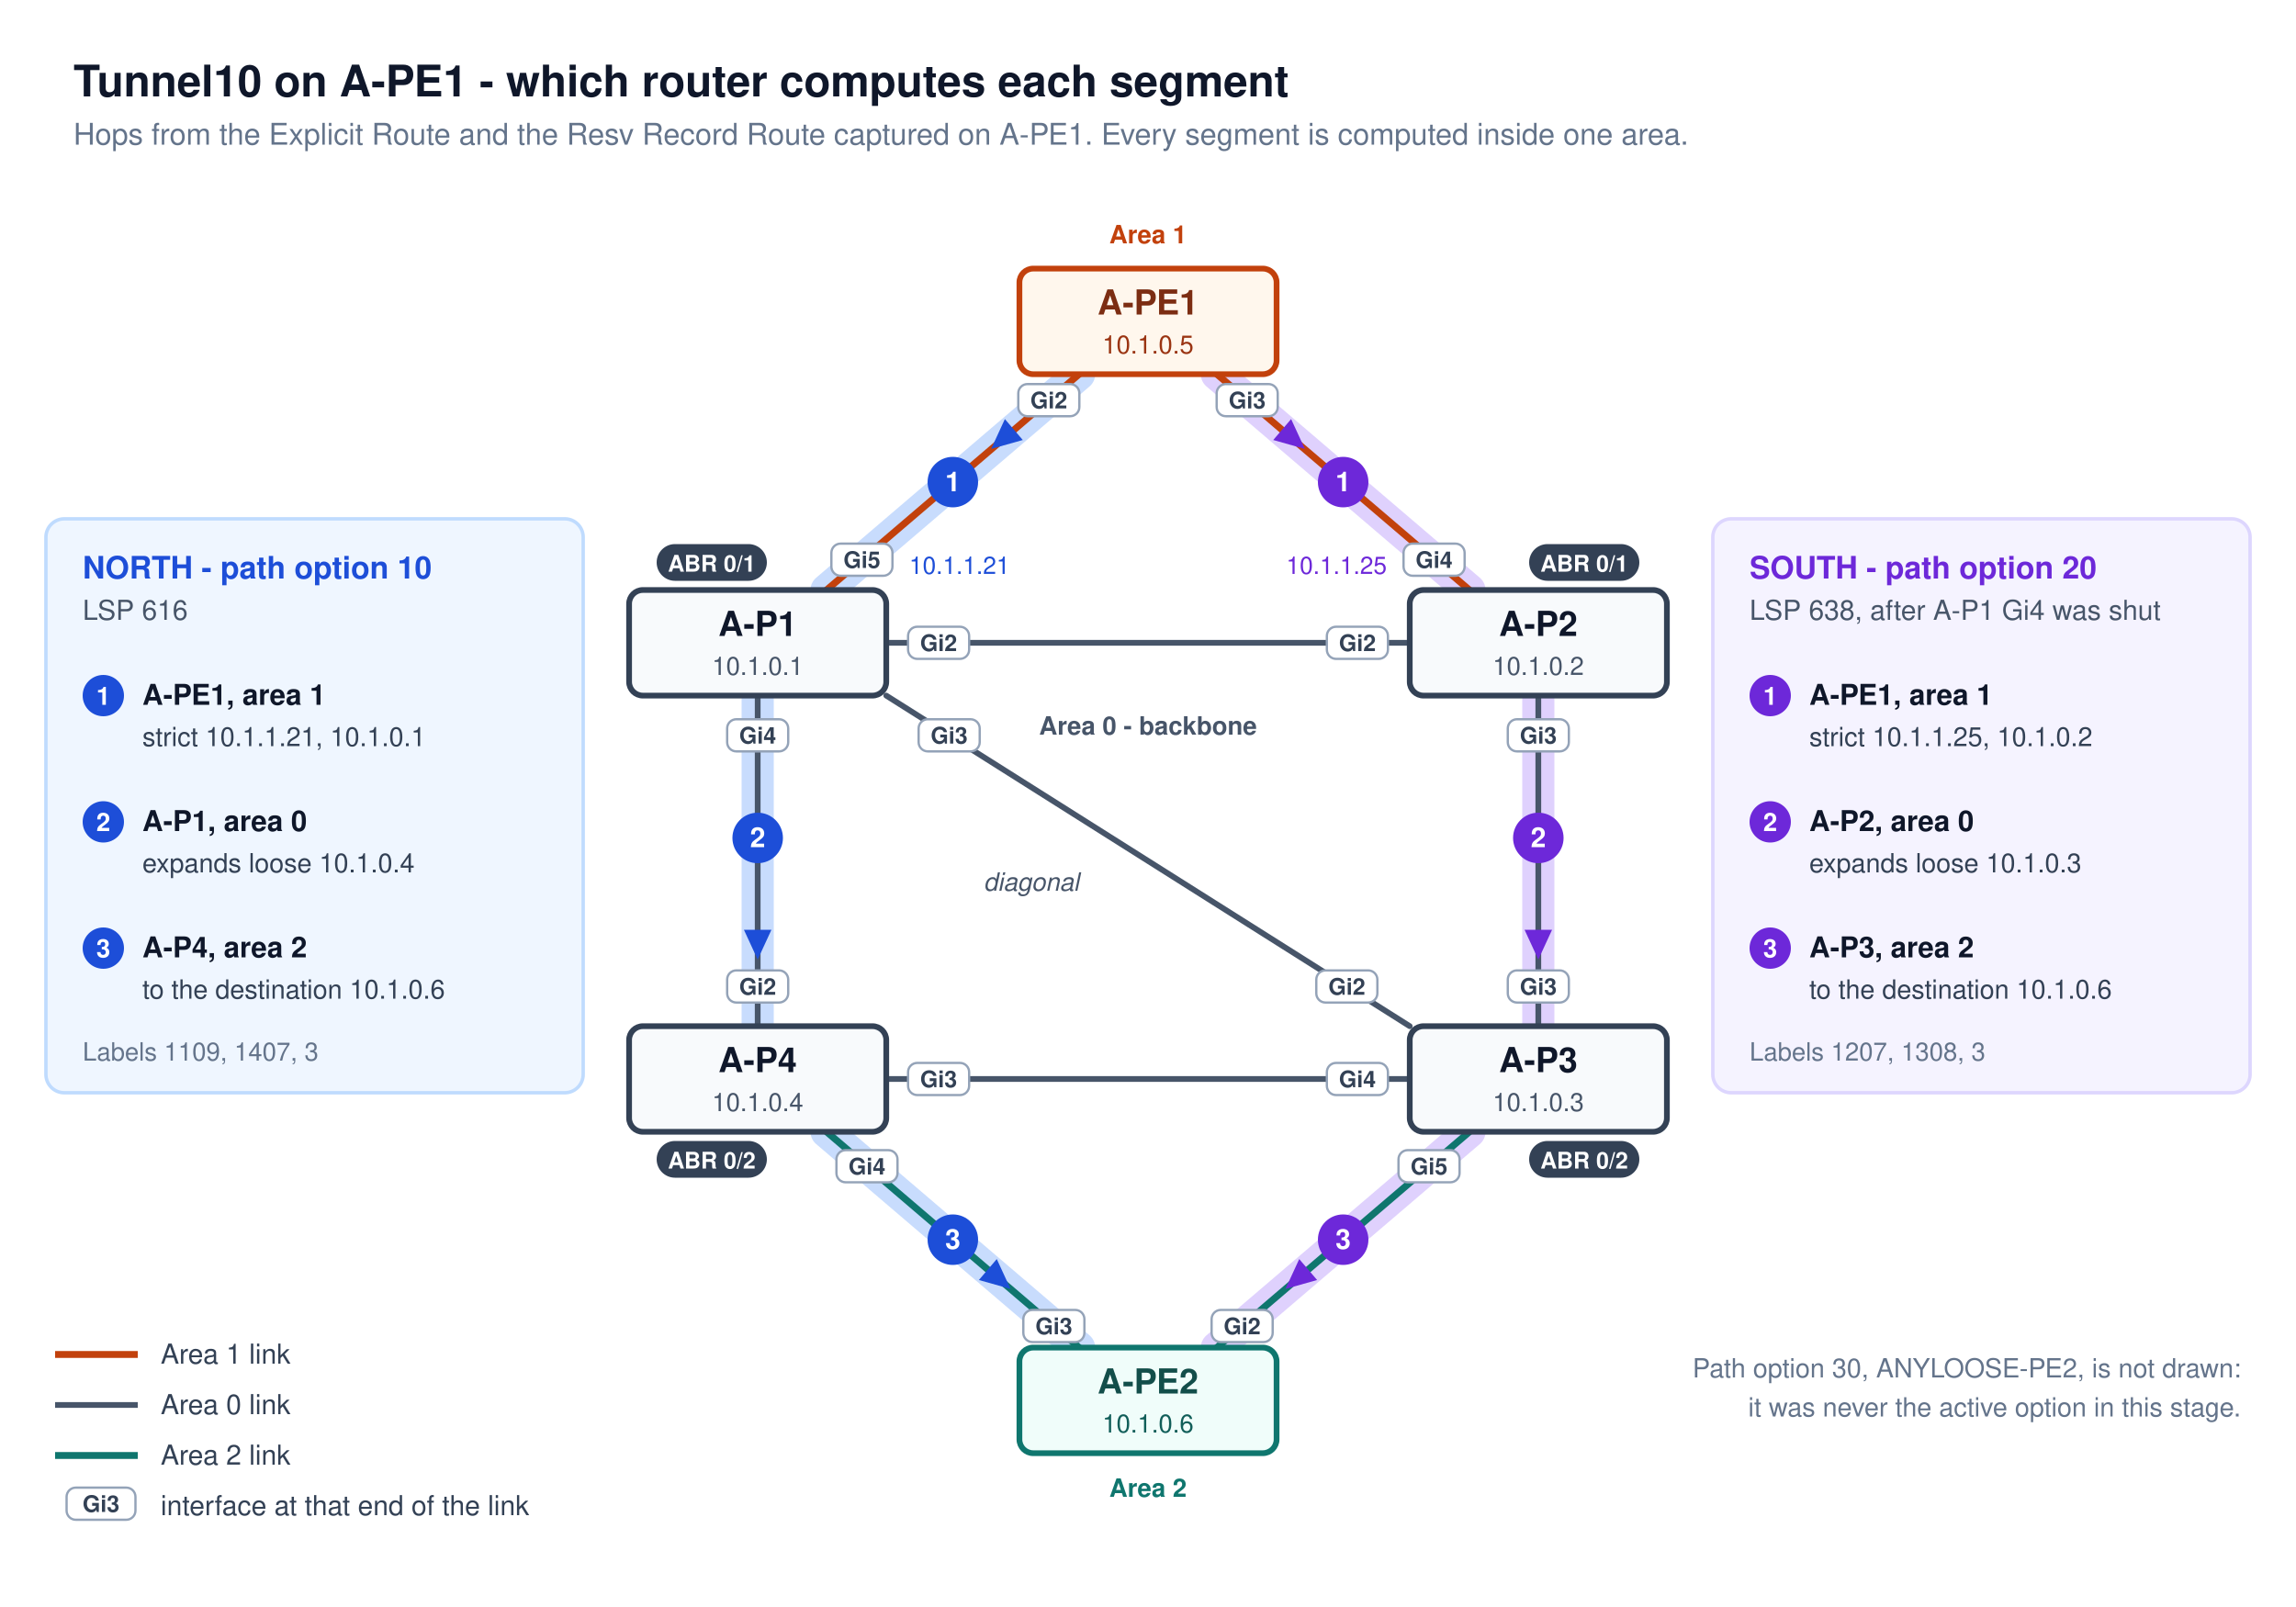
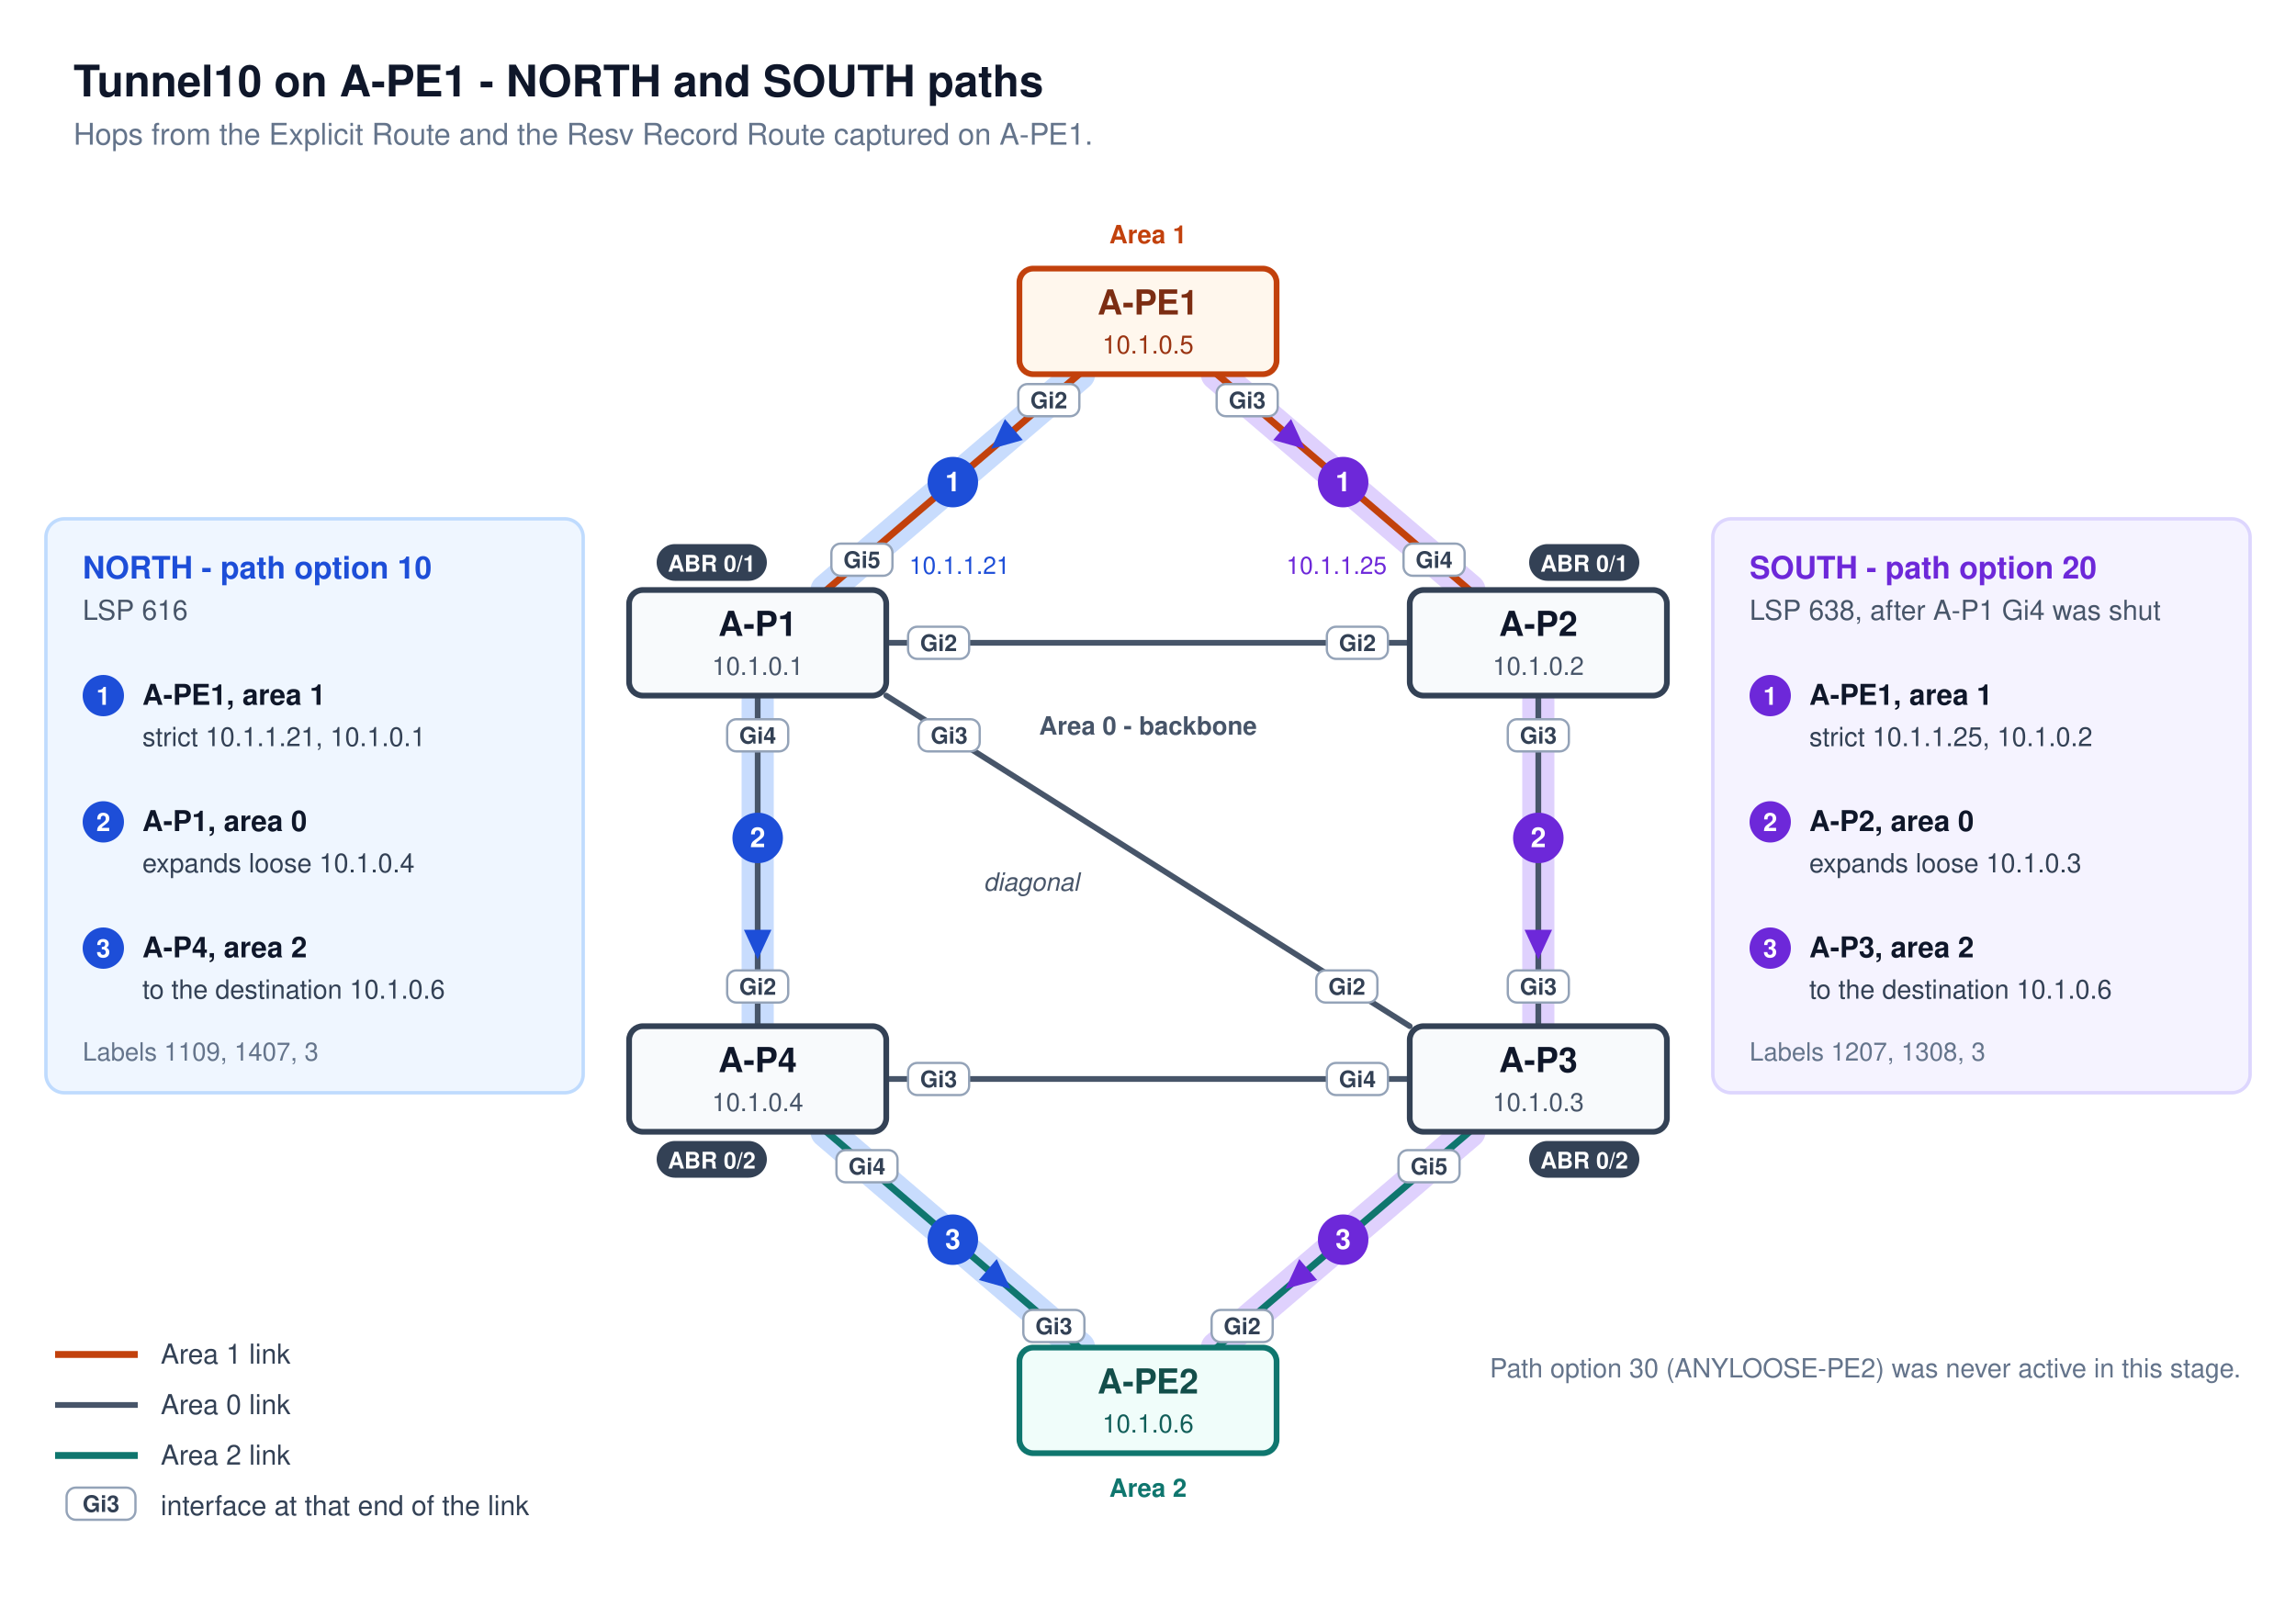
<svg xmlns="http://www.w3.org/2000/svg" viewBox="0 0 1000 700" width="1000" height="700" font-family="-apple-system, BlinkMacSystemFont, 'Segoe UI', Helvetica, Arial, sans-serif">
  <rect width="1000" height="700" fill="#ffffff" />
-   <text x="32" y="42" font-size="19" font-weight="700" fill="#0f172a">Tunnel10 on A-PE1 - which router computes each segment</text>
-   <text x="32" y="63" font-size="13" fill="#64748b">Hops from the Explicit Route and the Resv Record Route captured on A-PE1. Every segment is computed inside one area.</text>
+   <text x="32" y="42" font-size="19" font-weight="700" fill="#0f172a">Tunnel10 on A-PE1 - NORTH and SOUTH paths</text>
+   <text x="32" y="63" font-size="13" fill="#64748b">Hops from the Explicit Route and the Resv Record Route captured on A-PE1.</text>
  <g stroke-linecap="round" fill="none" stroke-width="14" stroke-opacity="0.28">
    <line x1="470" y1="163" x2="360" y2="257" stroke="#3b82f6" />
    <line x1="330" y1="303" x2="330" y2="447" stroke="#3b82f6" />
    <line x1="360" y1="493" x2="470" y2="587" stroke="#3b82f6" />
    <line x1="530" y1="163" x2="640" y2="257" stroke="#8b5cf6" />
    <line x1="670" y1="303" x2="670" y2="447" stroke="#8b5cf6" />
    <line x1="640" y1="493" x2="530" y2="587" stroke="#8b5cf6" />
  </g>
  <g stroke-linecap="round" fill="none">
    <line x1="386" y1="280" x2="614" y2="280" stroke="#475569" stroke-width="2.5" />
    <line x1="330" y1="303" x2="330" y2="447" stroke="#475569" stroke-width="2.5" />
    <line x1="670" y1="303" x2="670" y2="447" stroke="#475569" stroke-width="2.5" />
    <line x1="386" y1="470" x2="614" y2="470" stroke="#475569" stroke-width="2.5" />
    <line x1="386" y1="303" x2="614" y2="447" stroke="#475569" stroke-width="2.5" />
    <line x1="470" y1="163" x2="360" y2="257" stroke="#c2410c" stroke-width="3" />
    <line x1="530" y1="163" x2="640" y2="257" stroke="#c2410c" stroke-width="3" />
    <line x1="360" y1="493" x2="470" y2="587" stroke="#0f766e" stroke-width="3" />
    <line x1="640" y1="493" x2="530" y2="587" stroke="#0f766e" stroke-width="3" />
  </g>
  <g>
    <path d="M-6,-6 L7,0 L-6,6 z" fill="#1d4ed8" transform="translate(437,191) rotate(139.5)" />
    <path d="M-6,-6 L7,0 L-6,6 z" fill="#1d4ed8" transform="translate(330,411) rotate(90)" />
    <path d="M-6,-6 L7,0 L-6,6 z" fill="#1d4ed8" transform="translate(434.8,556.9) rotate(40.5)" />
    <path d="M-6,-6 L7,0 L-6,6 z" fill="#6d28d9" transform="translate(563,191) rotate(40.5)" />
    <path d="M-6,-6 L7,0 L-6,6 z" fill="#6d28d9" transform="translate(670,411) rotate(90)" />
    <path d="M-6,-6 L7,0 L-6,6 z" fill="#6d28d9" transform="translate(565.2,556.9) rotate(139.5)" />
  </g>
  <text x="500" y="320" font-size="11" font-weight="600" fill="#475569" text-anchor="middle">Area 0 - backbone</text>
  <text x="470" y="388" font-size="11" fill="#475569" text-anchor="end" font-style="italic">diagonal</text>
  <g font-size="10" font-weight="600" fill="#334155" text-anchor="middle">
    <rect x="443.5" y="167.3" width="26.6" height="14" rx="4" fill="#ffffff" stroke="#94a3b8" stroke-width="1" />
    <text x="456.8" y="177.9">Gi2</text>
    <rect x="362.1" y="236.8" width="26.6" height="14" rx="4" fill="#ffffff" stroke="#94a3b8" stroke-width="1" />
    <text x="375.4" y="247.4">Gi5</text>
    <rect x="529.9" y="167.3" width="26.6" height="14" rx="4" fill="#ffffff" stroke="#94a3b8" stroke-width="1" />
    <text x="543.2" y="177.9">Gi3</text>
    <rect x="611.3" y="236.8" width="26.6" height="14" rx="4" fill="#ffffff" stroke="#94a3b8" stroke-width="1" />
    <text x="624.6" y="247.4">Gi4</text>
    <rect x="395.5" y="273.0" width="26.6" height="14" rx="4" fill="#ffffff" stroke="#94a3b8" stroke-width="1" />
    <text x="408.8" y="283.6">Gi2</text>
    <rect x="577.9" y="273.0" width="26.6" height="14" rx="4" fill="#ffffff" stroke="#94a3b8" stroke-width="1" />
    <text x="591.2" y="283.6">Gi2</text>
    <rect x="316.7" y="313.3" width="26.6" height="14" rx="4" fill="#ffffff" stroke="#94a3b8" stroke-width="1" />
    <text x="330.0" y="323.9">Gi4</text>
    <rect x="316.7" y="422.7" width="26.6" height="14" rx="4" fill="#ffffff" stroke="#94a3b8" stroke-width="1" />
    <text x="330.0" y="433.3">Gi2</text>
    <rect x="656.7" y="313.3" width="26.6" height="14" rx="4" fill="#ffffff" stroke="#94a3b8" stroke-width="1" />
    <text x="670.0" y="323.9">Gi3</text>
    <rect x="656.7" y="422.7" width="26.6" height="14" rx="4" fill="#ffffff" stroke="#94a3b8" stroke-width="1" />
    <text x="670.0" y="433.3">Gi3</text>
    <rect x="395.5" y="463.0" width="26.6" height="14" rx="4" fill="#ffffff" stroke="#94a3b8" stroke-width="1" />
    <text x="408.8" y="473.6">Gi3</text>
    <rect x="577.9" y="463.0" width="26.6" height="14" rx="4" fill="#ffffff" stroke="#94a3b8" stroke-width="1" />
    <text x="591.2" y="473.6">Gi4</text>
    <rect x="400.1" y="313.3" width="26.6" height="14" rx="4" fill="#ffffff" stroke="#94a3b8" stroke-width="1" />
    <text x="413.4" y="323.9">Gi3</text>
    <rect x="573.3" y="422.7" width="26.6" height="14" rx="4" fill="#ffffff" stroke="#94a3b8" stroke-width="1" />
    <text x="586.6" y="433.3">Gi2</text>
    <rect x="364.3" y="501.0" width="26.6" height="14" rx="4" fill="#ffffff" stroke="#94a3b8" stroke-width="1" />
    <text x="377.6" y="511.6">Gi4</text>
    <rect x="445.7" y="570.6" width="26.6" height="14" rx="4" fill="#ffffff" stroke="#94a3b8" stroke-width="1" />
    <text x="459.0" y="581.2">Gi3</text>
    <rect x="609.1" y="501.0" width="26.6" height="14" rx="4" fill="#ffffff" stroke="#94a3b8" stroke-width="1" />
    <text x="622.4" y="511.6">Gi5</text>
    <rect x="527.7" y="570.6" width="26.6" height="14" rx="4" fill="#ffffff" stroke="#94a3b8" stroke-width="1" />
    <text x="541.0" y="581.2">Gi2</text>
  </g>
  <text x="396" y="250" font-size="10.5" fill="#1d4ed8">10.1.1.21</text>
  <text x="604" y="250" font-size="10.5" fill="#6d28d9" text-anchor="end">10.1.1.25</text>
  <g text-anchor="middle">
    <text x="500" y="106" font-size="11" font-weight="600" fill="#c2410c">Area 1</text>
    <rect x="444" y="117" width="112" height="46" rx="6" fill="#fff7ed" stroke="#c2410c" stroke-width="2.5" />
    <text x="500" y="137" font-size="15" font-weight="600" fill="#7c2d12">A-PE1</text>
    <text x="500" y="154" font-size="11" fill="#9a3412">10.1.0.5</text>
    <rect x="274" y="257" width="112" height="46" rx="6" fill="#f8fafc" stroke="#334155" stroke-width="2.5" />
    <text x="330" y="277" font-size="15" font-weight="600" fill="#0f172a">A-P1</text>
    <text x="330" y="294" font-size="11" fill="#475569">10.1.0.1</text>
    <rect x="614" y="257" width="112" height="46" rx="6" fill="#f8fafc" stroke="#334155" stroke-width="2.5" />
    <text x="670" y="277" font-size="15" font-weight="600" fill="#0f172a">A-P2</text>
    <text x="670" y="294" font-size="11" fill="#475569">10.1.0.2</text>
    <rect x="274" y="447" width="112" height="46" rx="6" fill="#f8fafc" stroke="#334155" stroke-width="2.5" />
    <text x="330" y="467" font-size="15" font-weight="600" fill="#0f172a">A-P4</text>
    <text x="330" y="484" font-size="11" fill="#475569">10.1.0.4</text>
    <rect x="614" y="447" width="112" height="46" rx="6" fill="#f8fafc" stroke="#334155" stroke-width="2.5" />
    <text x="670" y="467" font-size="15" font-weight="600" fill="#0f172a">A-P3</text>
    <text x="670" y="484" font-size="11" fill="#475569">10.1.0.3</text>
    <rect x="444" y="587" width="112" height="46" rx="6" fill="#f0fdfa" stroke="#0f766e" stroke-width="2.5" />
    <text x="500" y="607" font-size="15" font-weight="600" fill="#134e4a">A-PE2</text>
    <text x="500" y="624" font-size="11" fill="#115e59">10.1.0.6</text>
    <text x="500" y="652" font-size="11" font-weight="600" fill="#0f766e">Area 2</text>
  </g>
  <g font-size="10" font-weight="700" text-anchor="middle" fill="#ffffff">
    <rect x="286" y="237" width="48" height="16" rx="8" fill="#334155" />
    <text x="310" y="249">ABR 0/1</text>
    <rect x="666" y="237" width="48" height="16" rx="8" fill="#334155" />
    <text x="690" y="249">ABR 0/1</text>
    <rect x="286" y="497" width="48" height="16" rx="8" fill="#334155" />
    <text x="310" y="509">ABR 0/2</text>
    <rect x="666" y="497" width="48" height="16" rx="8" fill="#334155" />
    <text x="690" y="509">ABR 0/2</text>
  </g>
  <g font-size="12" font-weight="700" text-anchor="middle" fill="#ffffff">
    <circle cx="415" cy="210" r="11" fill="#1d4ed8" />
    <text x="415" y="214">1</text>
    <circle cx="330" cy="365" r="11" fill="#1d4ed8" />
    <text x="330" y="369">2</text>
    <circle cx="415" cy="540" r="11" fill="#1d4ed8" />
    <text x="415" y="544">3</text>
    <circle cx="585" cy="210" r="11" fill="#6d28d9" />
    <text x="585" y="214">1</text>
    <circle cx="670" cy="365" r="11" fill="#6d28d9" />
    <text x="670" y="369">2</text>
    <circle cx="585" cy="540" r="11" fill="#6d28d9" />
    <text x="585" y="544">3</text>
  </g>
  <g>
    <rect x="20" y="226" width="234" height="250" rx="8" fill="#eff6ff" stroke="#bfdbfe" stroke-width="1.5" />
    <text x="36" y="252" font-size="13.5" font-weight="700" fill="#1d4ed8">NORTH - path option 10</text>
    <text x="36" y="270" font-size="12" fill="#475569">LSP 616</text>
    <circle cx="45" cy="303" r="9" fill="#1d4ed8" />
    <text x="45" y="307" font-size="11" font-weight="700" fill="#ffffff" text-anchor="middle">1</text>
    <text x="62" y="307" font-size="12.5" font-weight="600" fill="#0f172a">A-PE1, area 1</text>
    <text x="62" y="325" font-size="11.5" fill="#334155">strict 10.1.1.21, 10.1.0.1</text>
    <circle cx="45" cy="358" r="9" fill="#1d4ed8" />
    <text x="45" y="362" font-size="11" font-weight="700" fill="#ffffff" text-anchor="middle">2</text>
    <text x="62" y="362" font-size="12.5" font-weight="600" fill="#0f172a">A-P1, area 0</text>
    <text x="62" y="380" font-size="11.5" fill="#334155">expands loose 10.1.0.4</text>
    <circle cx="45" cy="413" r="9" fill="#1d4ed8" />
    <text x="45" y="417" font-size="11" font-weight="700" fill="#ffffff" text-anchor="middle">3</text>
    <text x="62" y="417" font-size="12.5" font-weight="600" fill="#0f172a">A-P4, area 2</text>
    <text x="62" y="435" font-size="11.5" fill="#334155">to the destination 10.1.0.6</text>
    <text x="36" y="462" font-size="11" fill="#64748b">Labels 1109, 1407, 3</text>
  </g>
  <g>
    <rect x="746" y="226" width="234" height="250" rx="8" fill="#f5f3ff" stroke="#ddd6fe" stroke-width="1.5" />
    <text x="762" y="252" font-size="13.5" font-weight="700" fill="#6d28d9">SOUTH - path option 20</text>
    <text x="762" y="270" font-size="12" fill="#475569">LSP 638, after A-P1 Gi4 was shut</text>
    <circle cx="771" cy="303" r="9" fill="#6d28d9" />
    <text x="771" y="307" font-size="11" font-weight="700" fill="#ffffff" text-anchor="middle">1</text>
    <text x="788" y="307" font-size="12.5" font-weight="600" fill="#0f172a">A-PE1, area 1</text>
    <text x="788" y="325" font-size="11.5" fill="#334155">strict 10.1.1.25, 10.1.0.2</text>
    <circle cx="771" cy="358" r="9" fill="#6d28d9" />
    <text x="771" y="362" font-size="11" font-weight="700" fill="#ffffff" text-anchor="middle">2</text>
    <text x="788" y="362" font-size="12.5" font-weight="600" fill="#0f172a">A-P2, area 0</text>
    <text x="788" y="380" font-size="11.5" fill="#334155">expands loose 10.1.0.3</text>
    <circle cx="771" cy="413" r="9" fill="#6d28d9" />
    <text x="771" y="417" font-size="11" font-weight="700" fill="#ffffff" text-anchor="middle">3</text>
    <text x="788" y="417" font-size="12.5" font-weight="600" fill="#0f172a">A-P3, area 2</text>
    <text x="788" y="435" font-size="11.5" fill="#334155">to the destination 10.1.0.6</text>
    <text x="762" y="462" font-size="11" fill="#64748b">Labels 1207, 1308, 3</text>
  </g>
  <g font-size="12" fill="#334155">
    <line x1="24" y1="590" x2="60" y2="590" stroke="#c2410c" stroke-width="3" />
    <text x="70" y="594">Area 1 link</text>
    <line x1="24" y1="612" x2="60" y2="612" stroke="#475569" stroke-width="2.5" />
    <text x="70" y="616">Area 0 link</text>
    <line x1="24" y1="634" x2="60" y2="634" stroke="#0f766e" stroke-width="3" />
    <text x="70" y="638">Area 2 link</text>
  </g>
-   <text x="976" y="600" font-size="11.5" fill="#64748b" text-anchor="end">Path option 30, ANYLOOSE-PE2, is not drawn:</text>
-   <text x="976" y="617" font-size="11.5" fill="#64748b" text-anchor="end">it was never the active option in this stage.</text>
+   <text x="976" y="600" font-size="11.5" fill="#64748b" text-anchor="end">Path option 30 (ANYLOOSE-PE2) was never active in this stage.</text>
  <g font-size="12" fill="#334155">
    <rect x="29" y="648" width="30" height="14" rx="4" fill="#ffffff" stroke="#94a3b8" stroke-width="1" />
    <text x="44" y="658.6" font-size="10" font-weight="600" text-anchor="middle">Gi3</text>
    <text x="70" y="660">interface at that end of the link</text>
  </g>
</svg>
